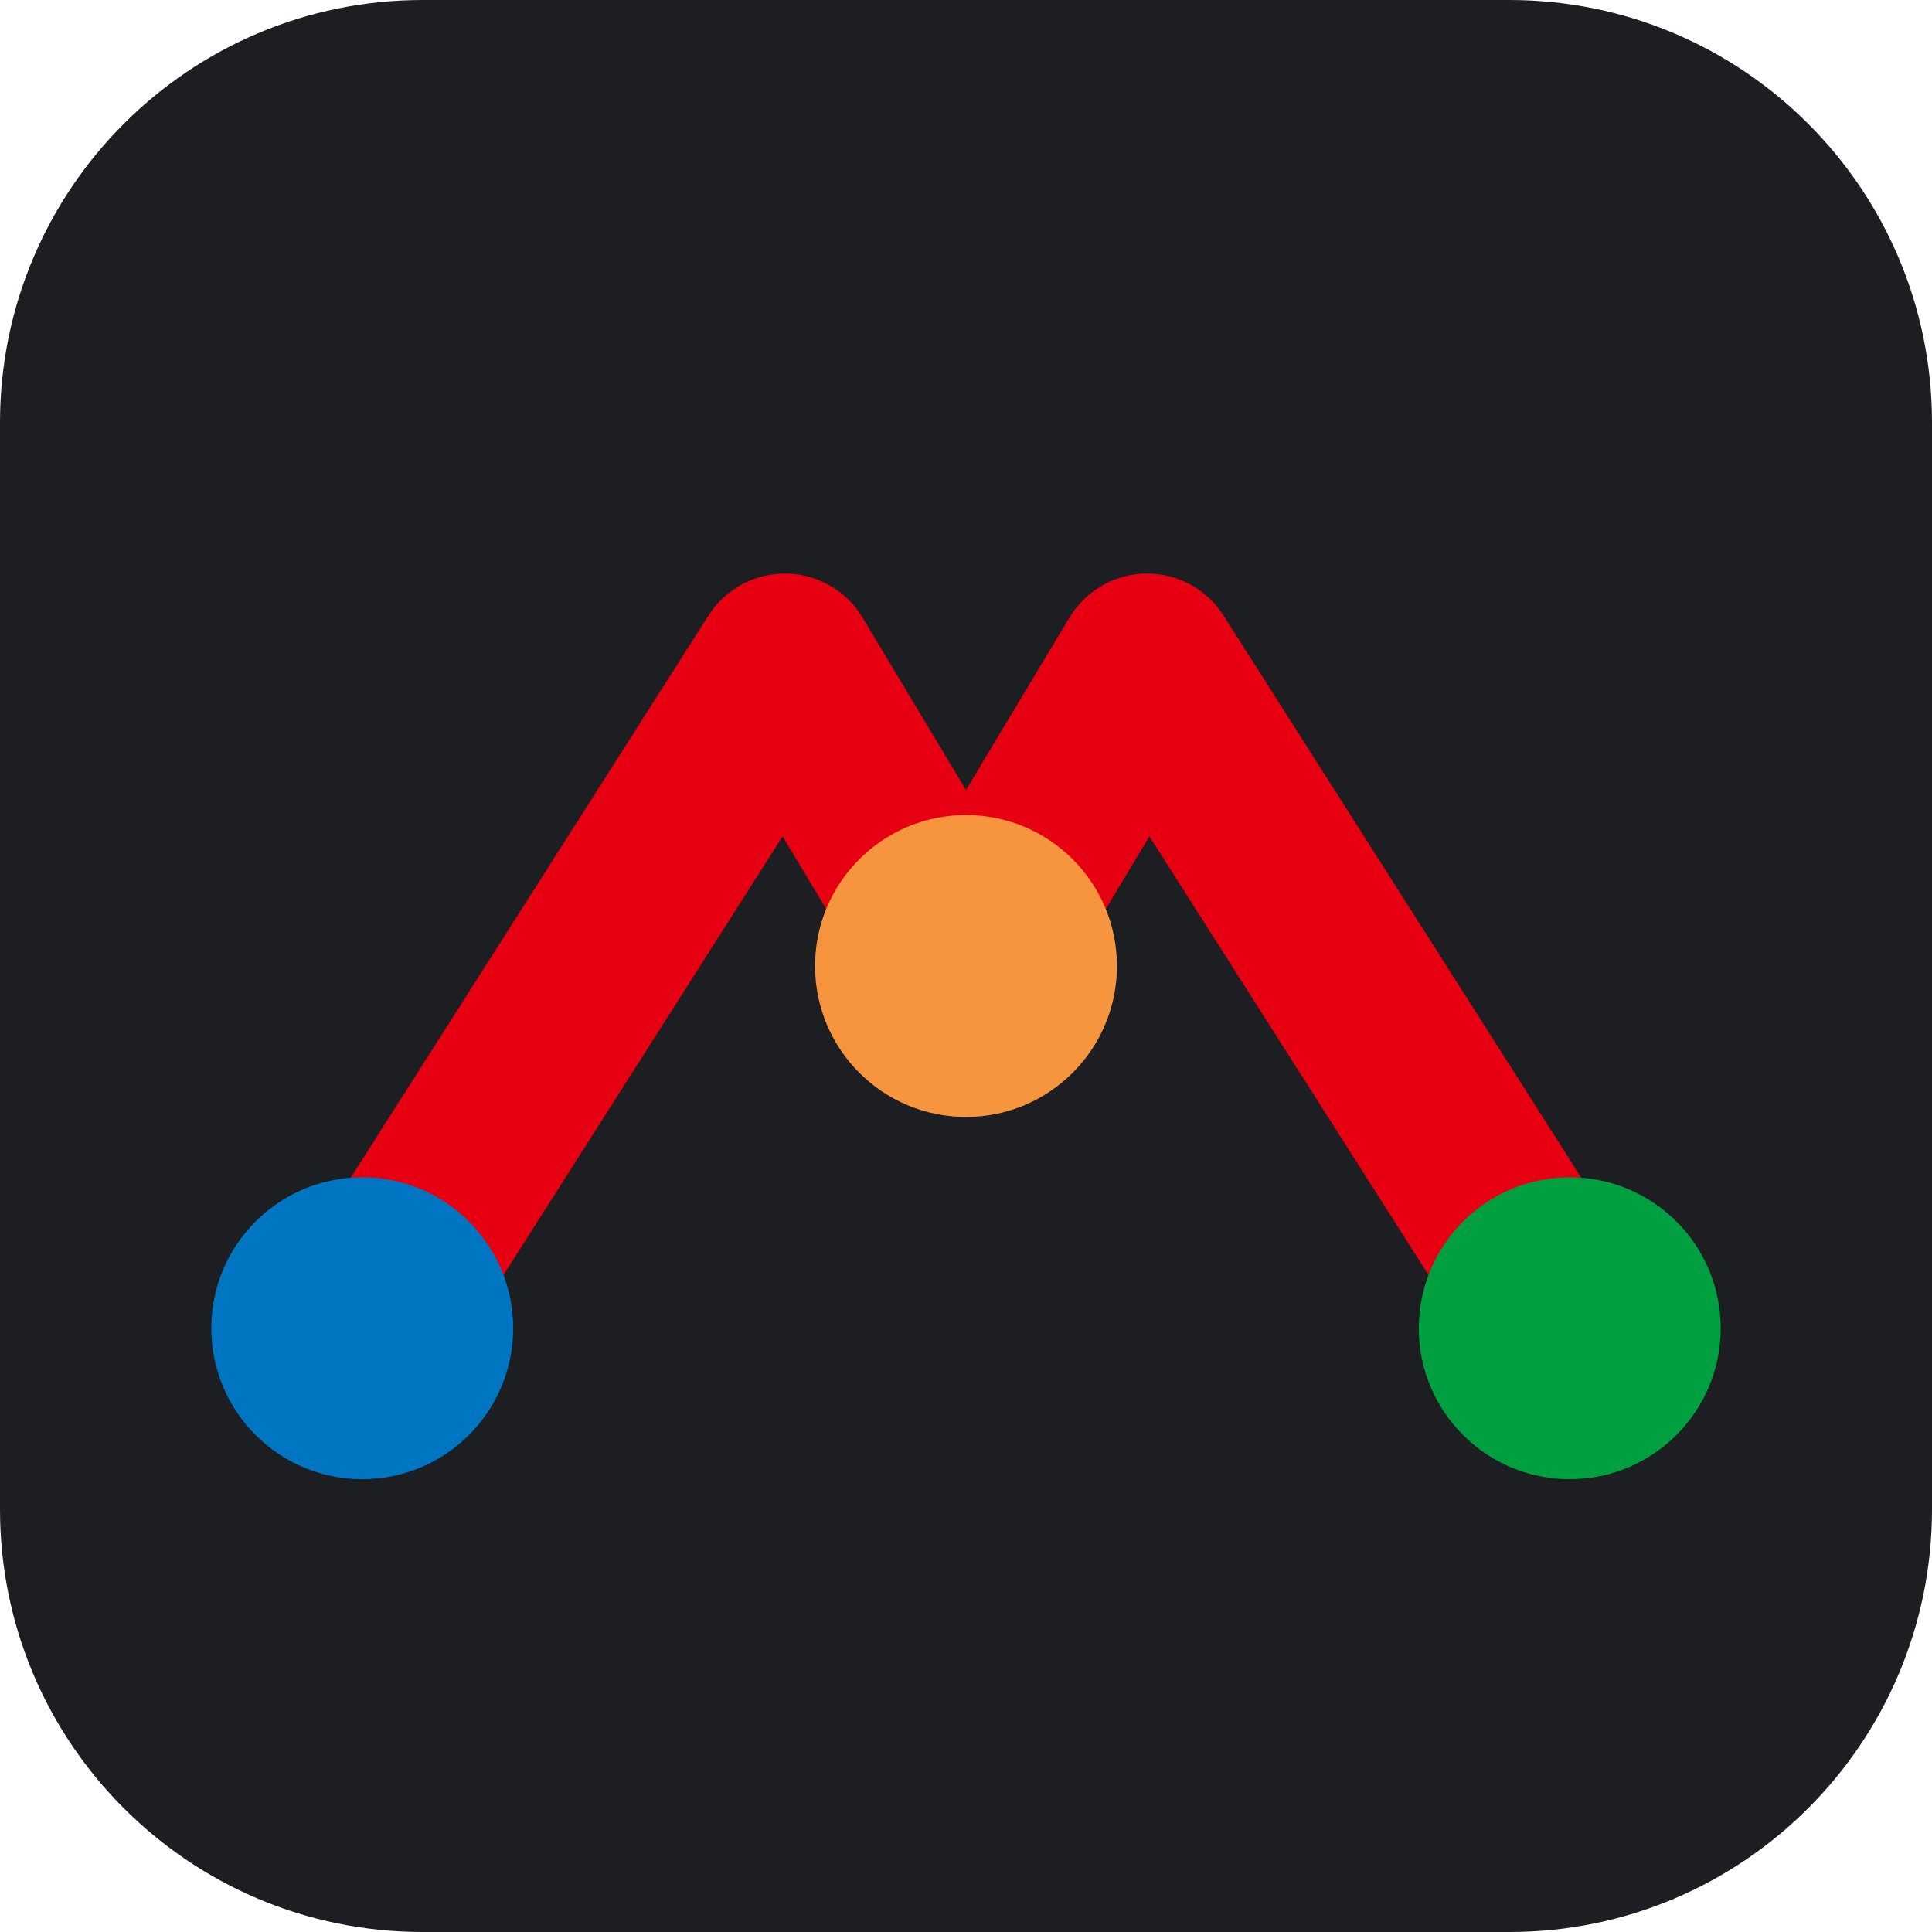
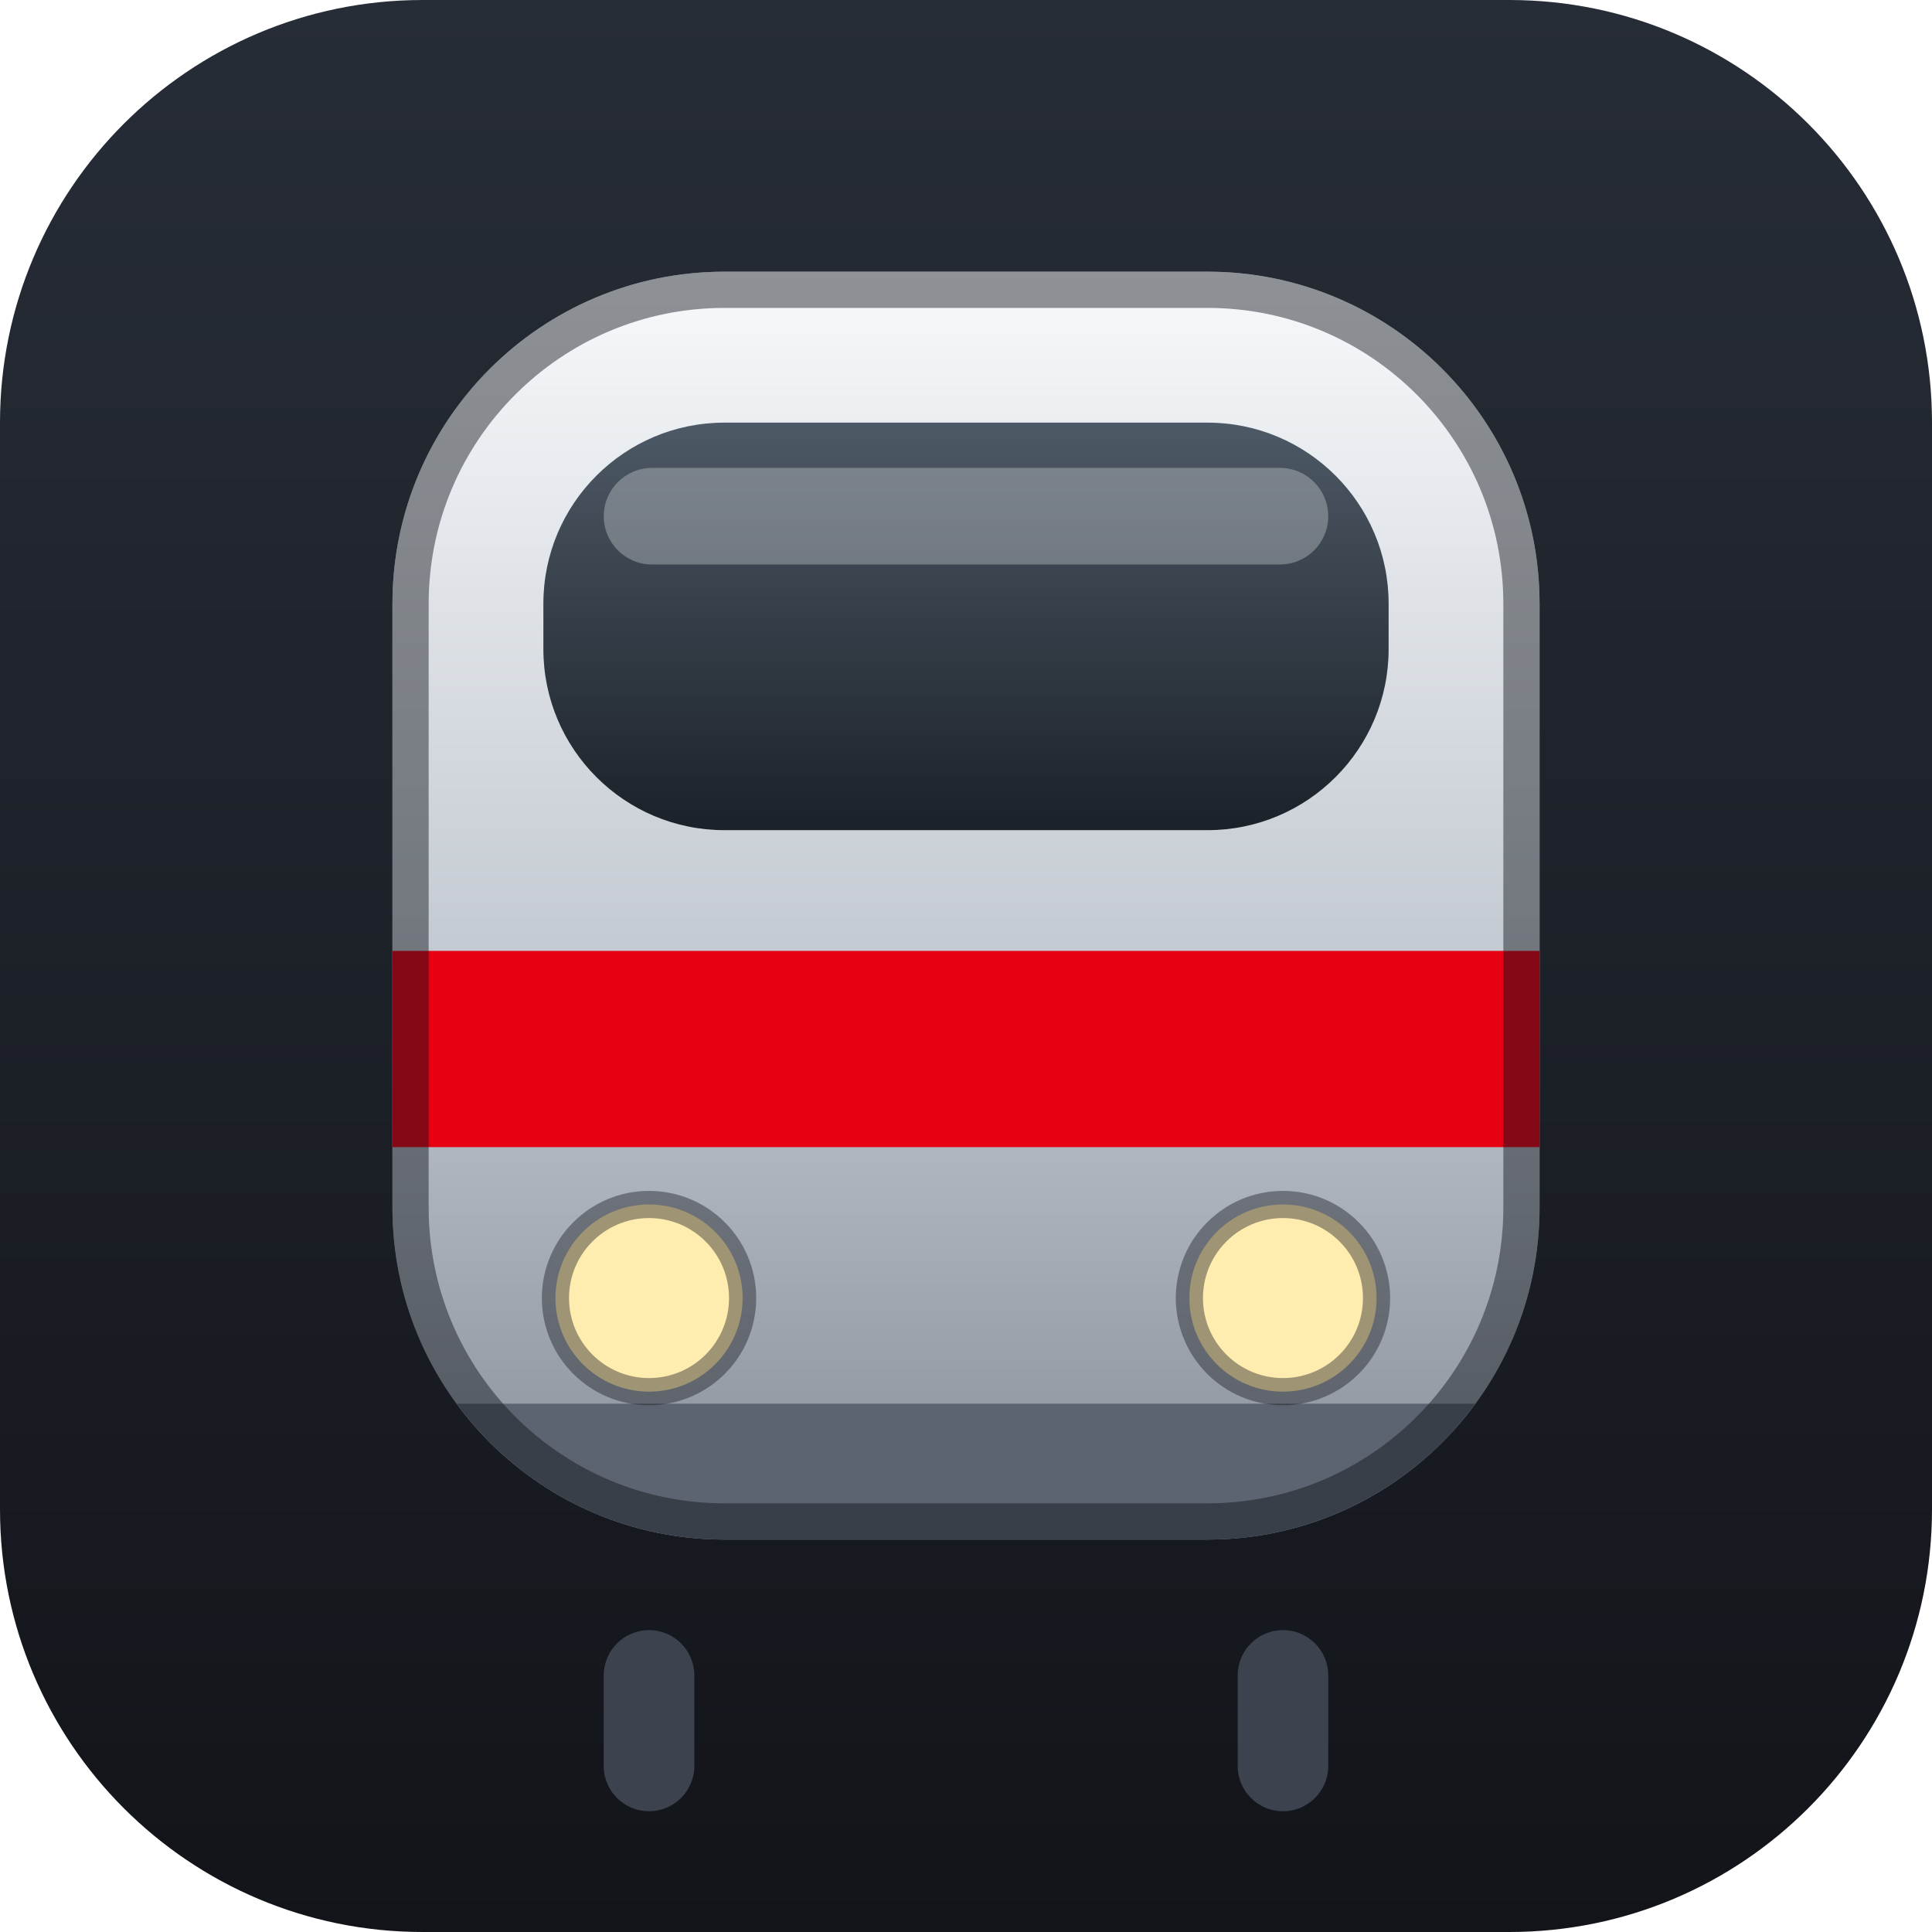
<svg xmlns="http://www.w3.org/2000/svg" viewBox="0 0 64 64">
-   <rect width="64" height="64" rx="14" fill="#1c1e21" />
-   <path d="M12 44 L26 22 L32 32 L38 22 L52 44" fill="none" stroke="#e60012" stroke-width="6" stroke-linecap="round" stroke-linejoin="round" />
-   <circle cx="12" cy="44" r="5" fill="#0075c2" />
-   <circle cx="52" cy="44" r="5" fill="#00a040" />
-   <circle cx="32" cy="32" r="5" fill="#f7943e" />
+   <defs>
+     <linearGradient id="bg" x1="0" y1="0" x2="0" y2="1">
+       <stop offset="0" stop-color="#272d37" />
+       <stop offset="1" stop-color="#121419" />
+     </linearGradient>
+     <linearGradient id="body" x1="0" y1="0" x2="0" y2="1">
+       <stop offset="0" stop-color="#f7f9fb" />
+       <stop offset="0.55" stop-color="#c3c9d1" />
+       <stop offset="1" stop-color="#878e98" />
+     </linearGradient>
+     <linearGradient id="glass" x1="0" y1="0" x2="0" y2="1">
+       <stop offset="0" stop-color="#4d5966" />
+       <stop offset="1" stop-color="#1b2128" />
+     </linearGradient>
+     <clipPath id="bodyClip">
+       <rect x="13" y="9" width="38" height="42" rx="11" />
+     </clipPath>
+   </defs>
+   <rect width="64" height="64" rx="14" fill="url(#bg)" />
+   <rect x="20" y="54" width="3" height="6" rx="1.5" fill="#3c434e" />
+   <rect x="41" y="54" width="3" height="6" rx="1.5" fill="#3c434e" />
+   <rect x="13" y="9" width="38" height="42" rx="11" fill="url(#body)" />
+   <g clip-path="url(#bodyClip)">
+     <rect x="13" y="31.5" width="38" height="6.5" fill="#e60012" />
+     <rect x="13" y="46.5" width="38" height="4.5" fill="#5b6470" />
+   </g>
+   <rect x="13.6" y="9.6" width="36.8" height="40.8" rx="10.4" fill="none" stroke="rgba(15,19,25,0.45)" stroke-width="1.2" />
+   <rect x="18" y="14" width="28" height="13.5" rx="6" fill="url(#glass)" />
+   <rect x="20" y="15.5" width="24" height="3.2" rx="1.6" fill="rgba(255,255,255,0.28)" />
+   <circle cx="21.5" cy="43" r="3.1" fill="#ffedb0" stroke="rgba(15,19,25,0.4)" stroke-width="0.9" />
+   <circle cx="42.5" cy="43" r="3.1" fill="#ffedb0" stroke="rgba(15,19,25,0.4)" stroke-width="0.9" />
</svg>
